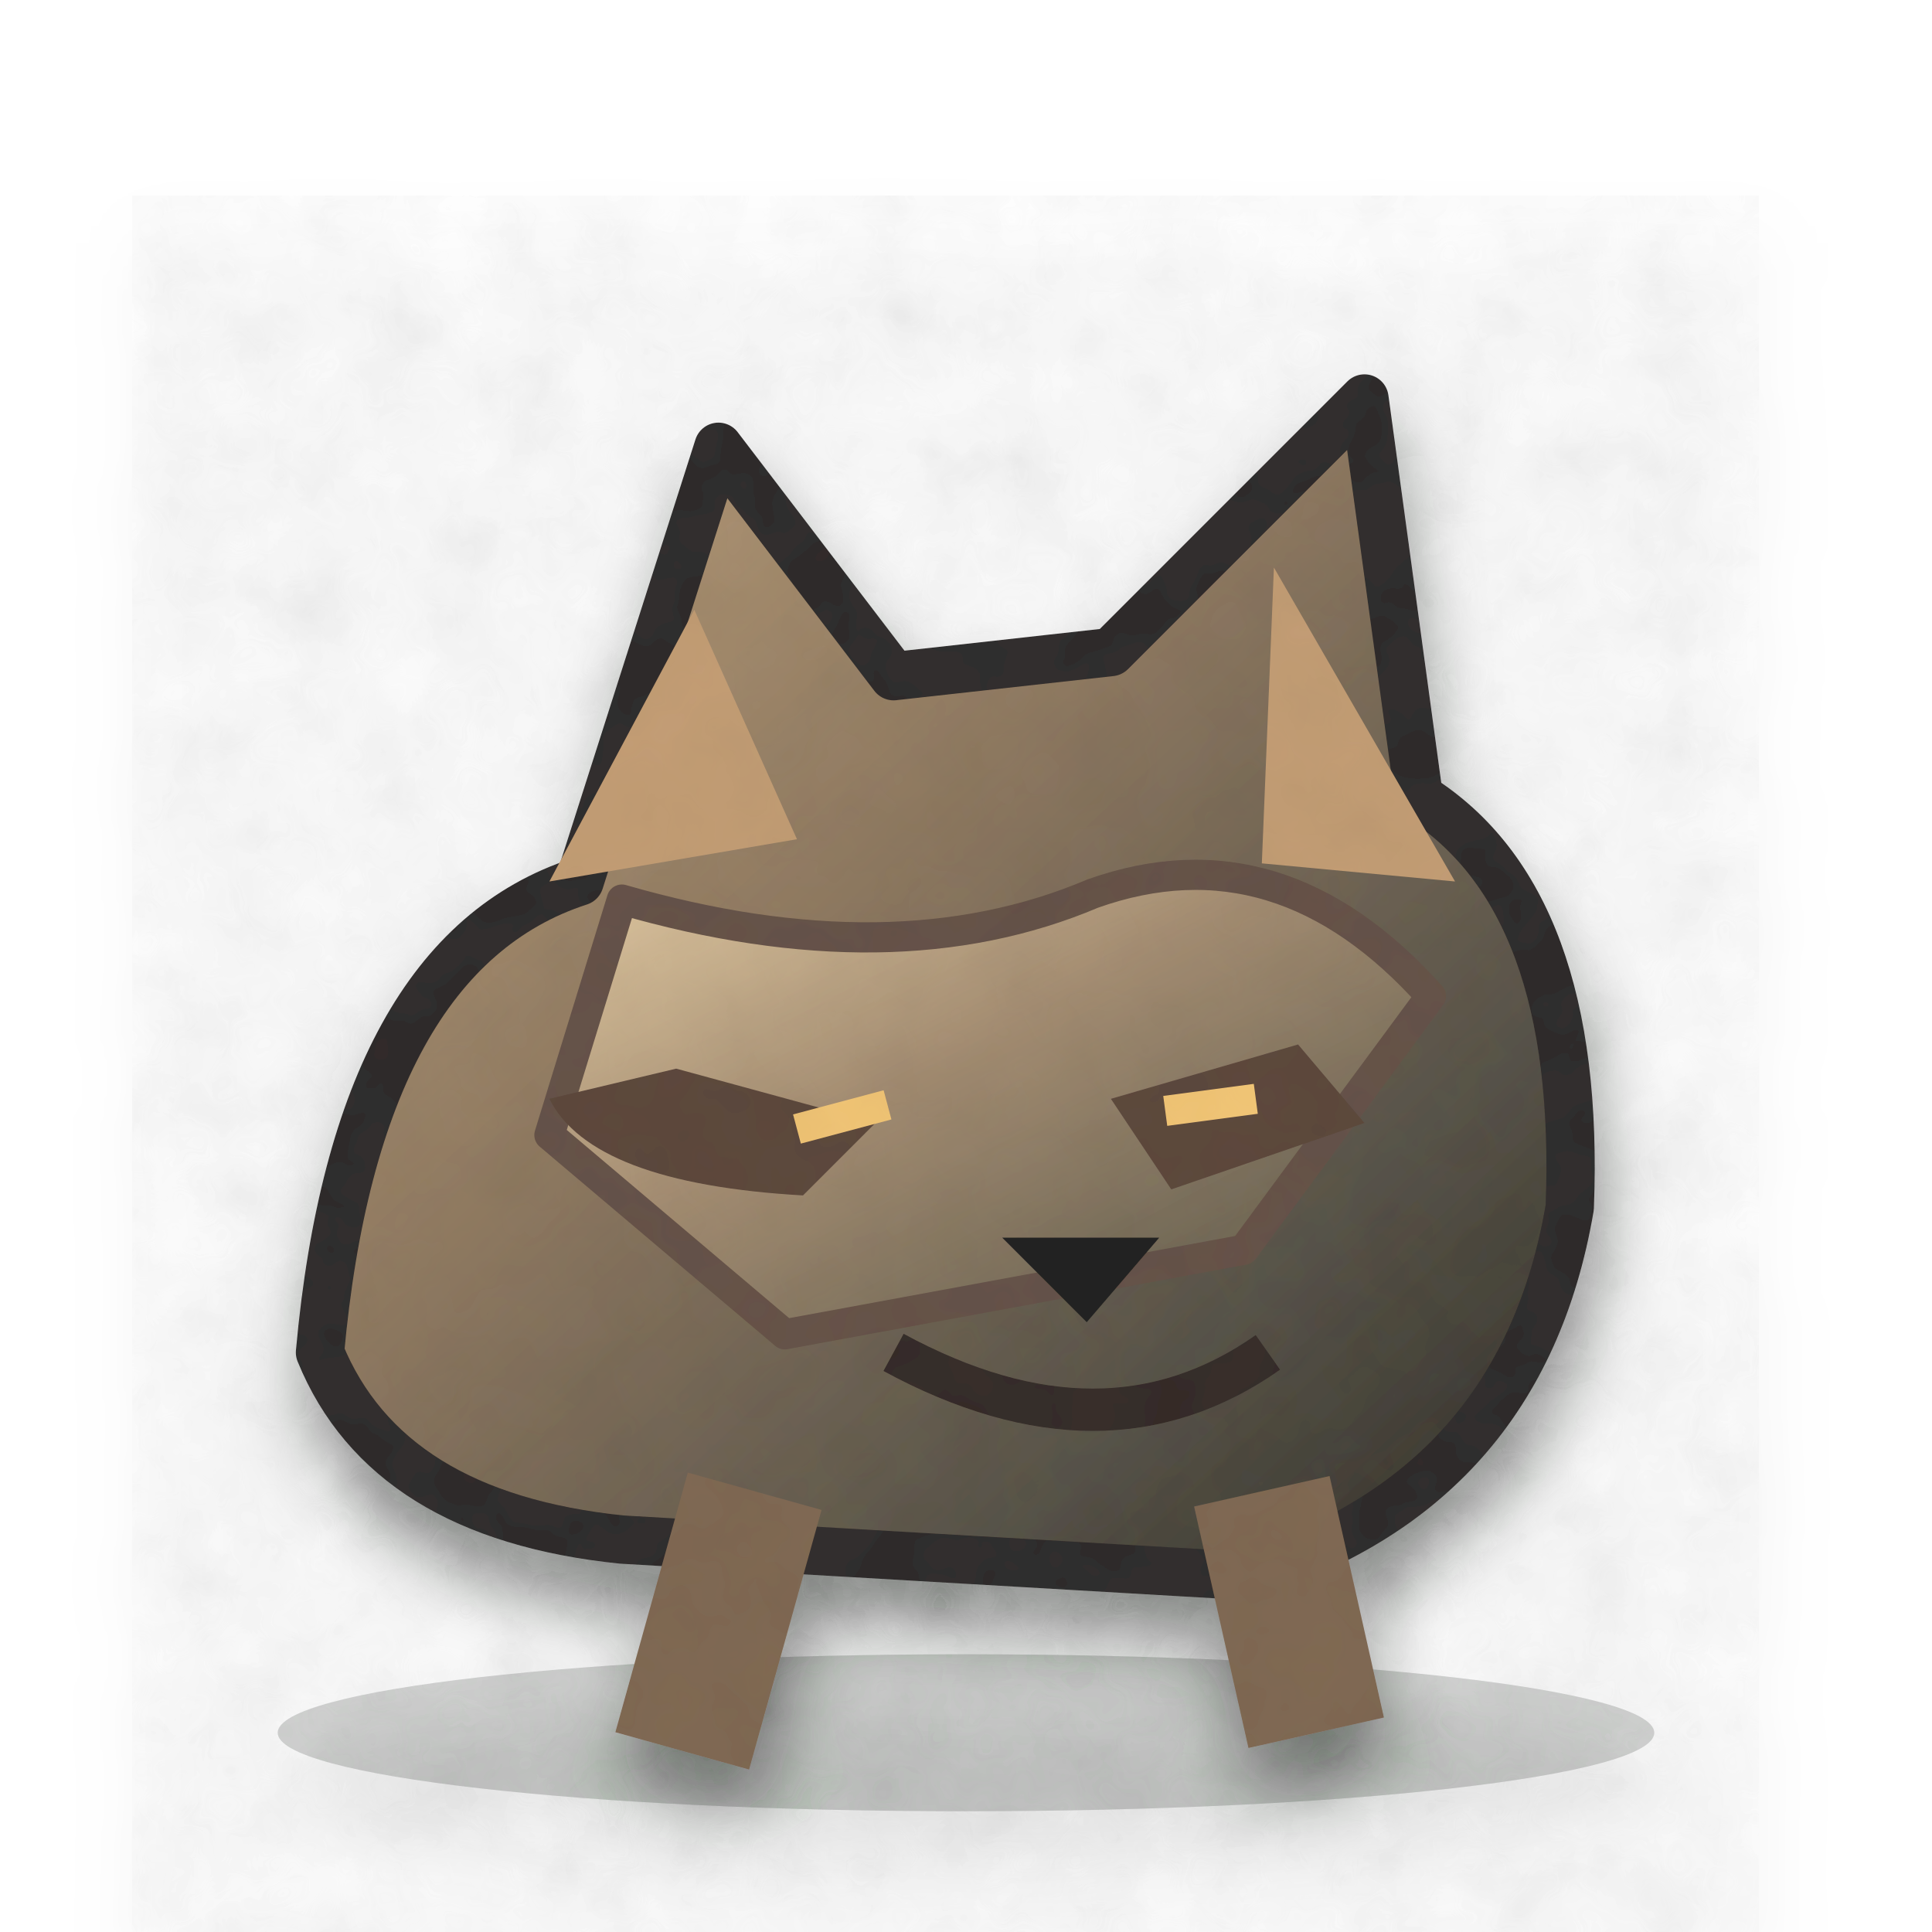
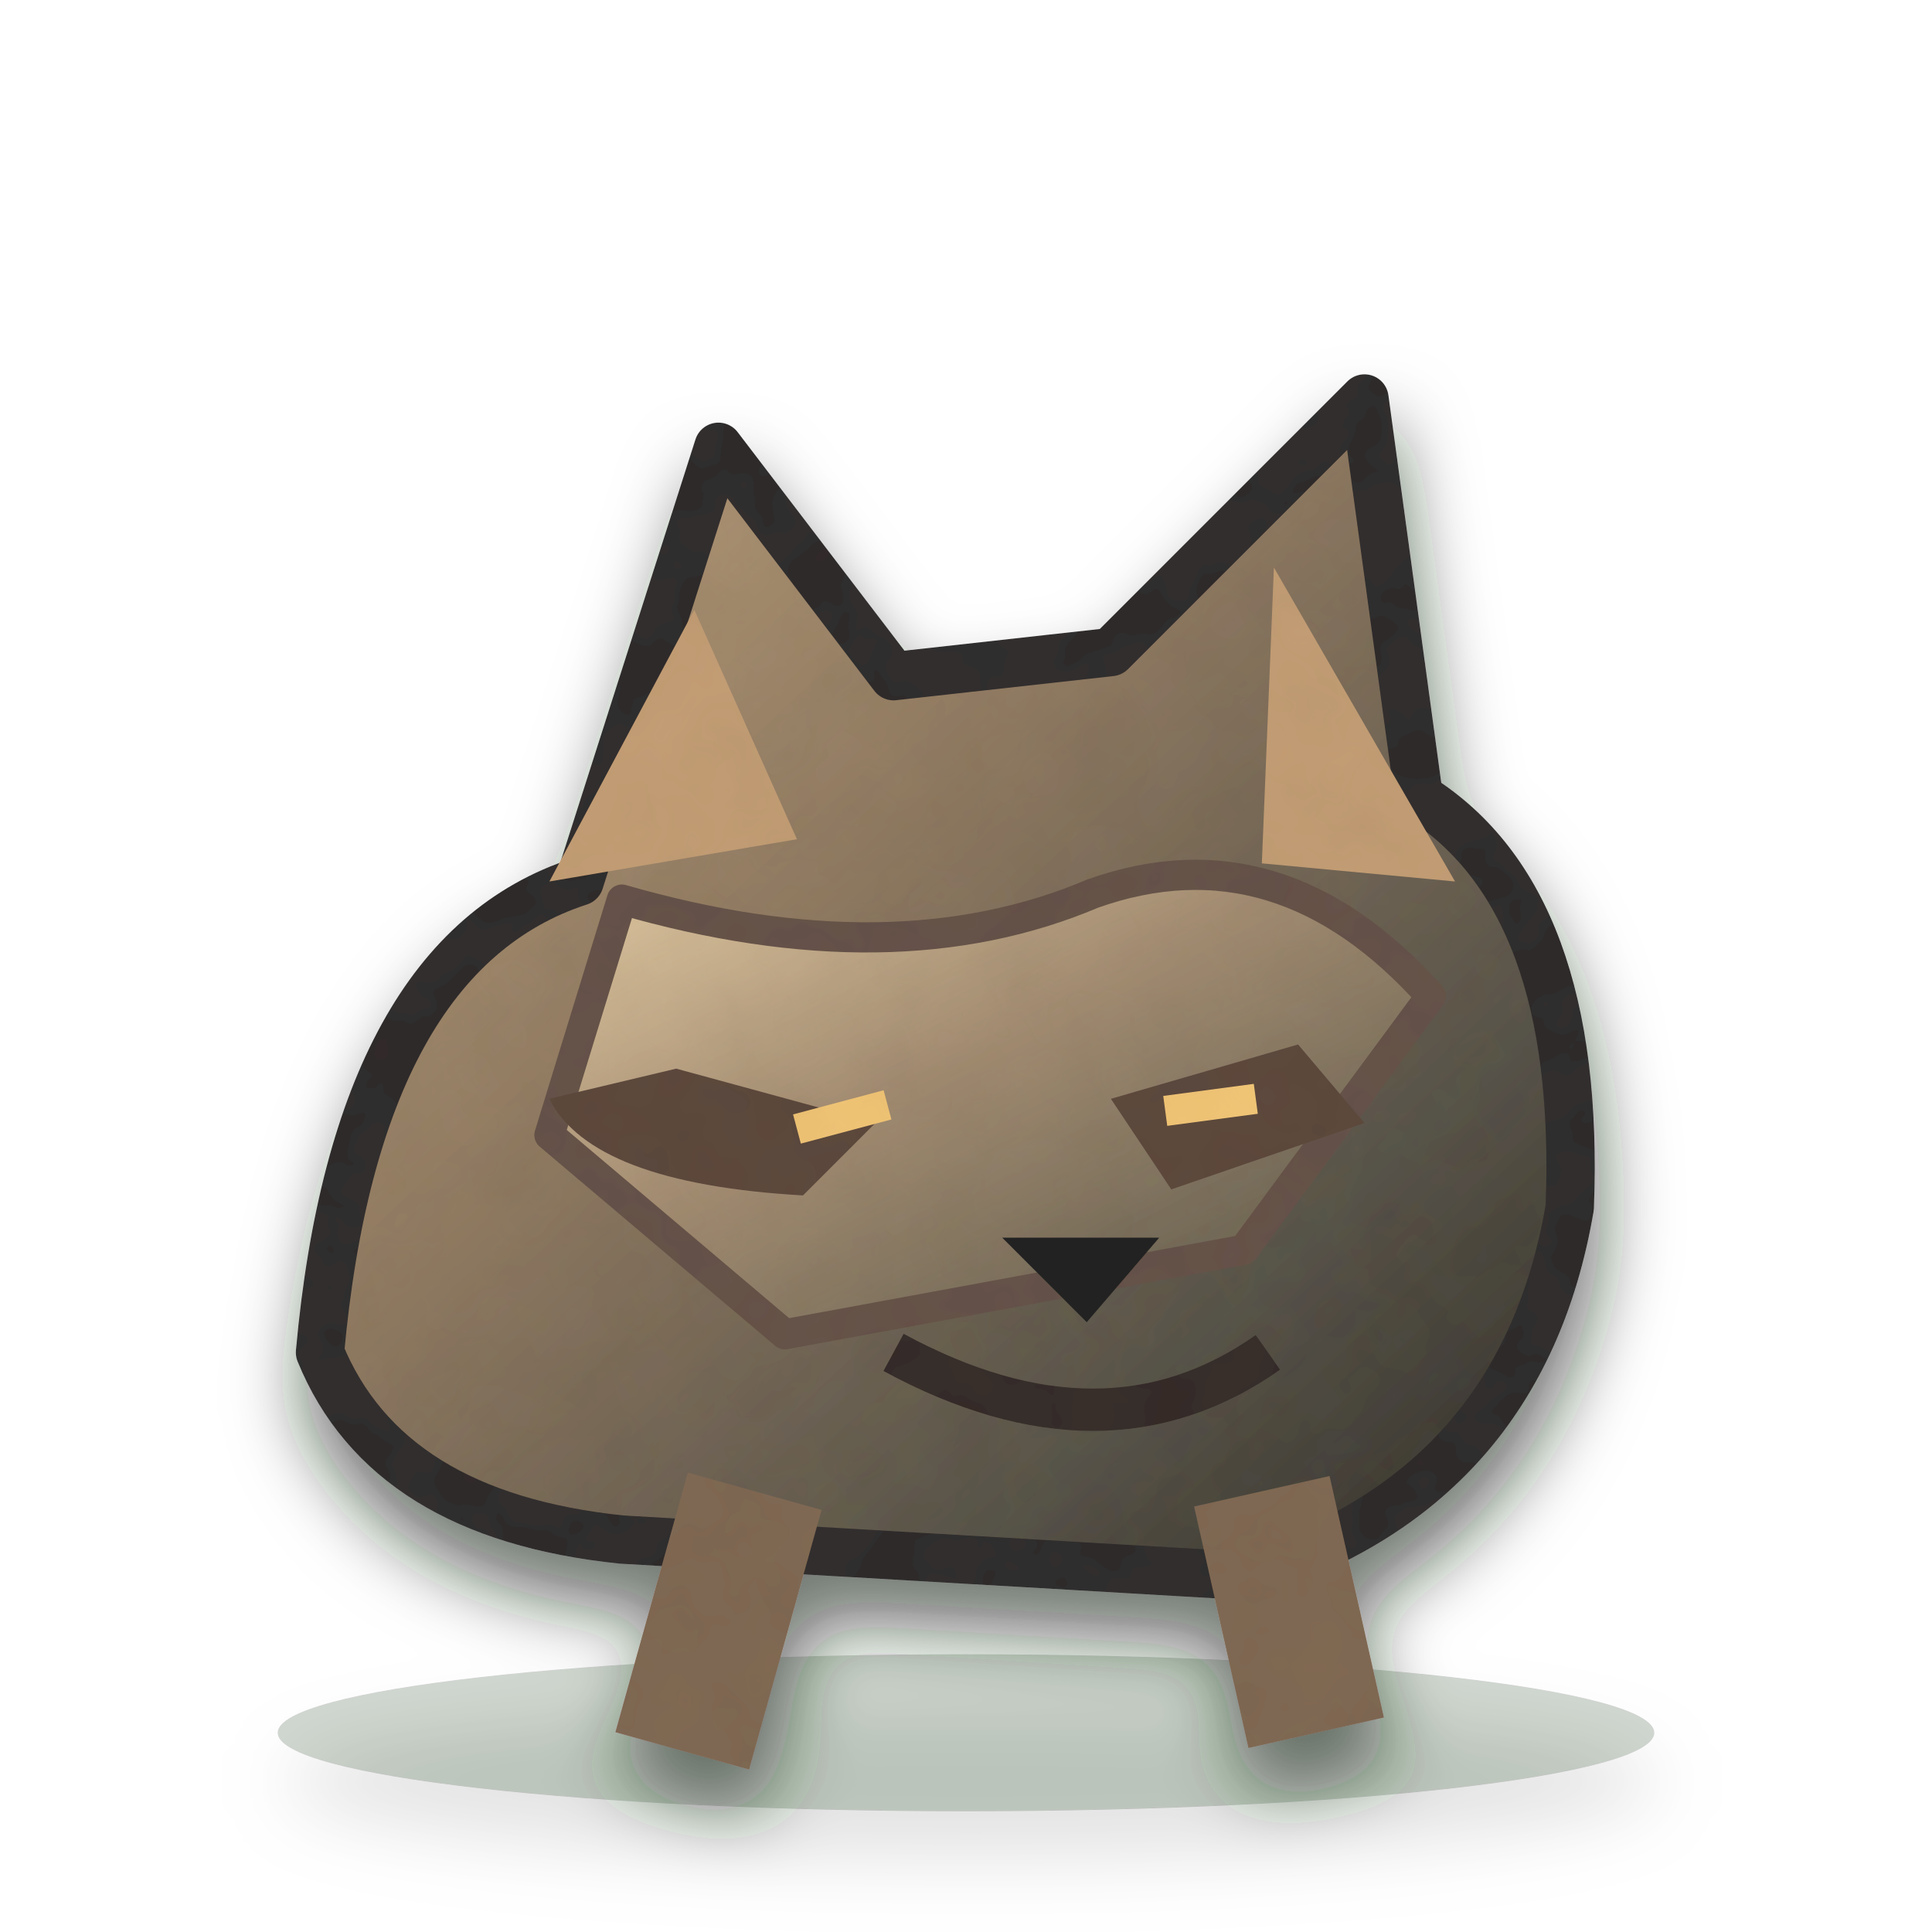
<svg xmlns="http://www.w3.org/2000/svg" viewBox="0 0 320 320" role="img" aria-label="wolf">
  <defs>
    <linearGradient id="hide" x1="0" y1="0" x2="1" y2="1">
      <stop stop-color="#c1a47e" />
      <stop offset=".43" stop-color="#8d7860" />
      <stop offset=".74" stop-color="#5a554a" />
      <stop offset="1" stop-color="#302f2a" />
    </linearGradient>
    <linearGradient id="cloth" x1="0" y1="0" x2=".75" y2="1">
      <stop stop-color="#738071" />
      <stop offset=".45" stop-color="#4f5d53" />
      <stop offset="1" stop-color="#272e2d" />
    </linearGradient>
    <linearGradient id="wood" x1="0" y1="0" x2="1" y2="1">
      <stop stop-color="#c09b65" />
      <stop offset=".5" stop-color="#785436" />
      <stop offset="1" stop-color="#382c25" />
    </linearGradient>
    <linearGradient id="iron" x1="0" y1="0" x2="1" y2="1">
      <stop stop-color="#c6c7b7" />
      <stop offset=".43" stop-color="#7d877d" />
      <stop offset="1" stop-color="#343a3a" />
    </linearGradient>
    <linearGradient id="bone" x1="0" y1="0" x2="1" y2="1">
      <stop stop-color="#e3cba3" />
      <stop offset=".42" stop-color="#a48d72" />
      <stop offset="1" stop-color="#555447" />
    </linearGradient>
    <linearGradient id="feather" x1="0" y1="0" x2="1" y2="1">
      <stop stop-color="#dec08c" />
      <stop offset=".45" stop-color="#ac875a" />
      <stop offset="1" stop-color="#574534" />
    </linearGradient>
    <filter id="texture" x="-15%" y="-15%" width="130%" height="130%">
      <feTurbulence type="fractalNoise" baseFrequency=".085" numOctaves="3" seed="11" result="n" />
      <feColorMatrix in="n" type="saturate" values="0" result="s" />
      <feComponentTransfer in="s" result="a">
        <feFuncA type="linear" slope=".13" />
      </feComponentTransfer>
-       <feBlend in="SourceGraphic" in2="a" mode="multiply" />
+       <feComposite in="a" in2="SourceAlpha" operator="in" result="clip" />
+       <feBlend in="SourceGraphic" in2="clip" mode="multiply" />
    </filter>
    <filter id="shadow" x="-30%" y="-30%" width="160%" height="160%">
      <feDropShadow dx="1" dy="8" stdDeviation="6" flood-color="#1a1b17" flood-opacity=".6" />
    </filter>
  </defs>
  <g filter="url(#shadow)">
    <ellipse cx="160" cy="287" rx="114" ry="13" fill="#141916" opacity=".18" />
    <g filter="url(#texture)">
      <g stroke-linejoin="round">
        <path d="M53 224Q59 158 96 146L119 74L148 112L184 108L226 66L235 132Q262 149 260 200Q252 247 206 261L103 255Q64 251 53 224Z" fill="url(#hide)" stroke="#332e2d" stroke-width="8" />
        <path d="M115 101L132 139L91 146ZM211 94L209 143L241 146Z" fill="#c39d75" />
        <path d="M103 149Q148 162 181 148Q212 137 237 165L206 207L130 221L91 188Z" fill="url(#bone)" stroke="#665348" stroke-width="5" />
        <path d="M112 177L145 186L133 198Q98 196 91 182Z" fill="#5d483e" />
        <path d="M184 182L215 173L226 186L194 197Z" fill="#5d483e" />
        <path d="M132 187L147 183" stroke="#f1c576" stroke-width="5" />
        <path d="M193 184L208 182" stroke="#f1c576" stroke-width="5" />
        <path d="M166 205L192 205L180 219Z" fill="#242322" />
        <path d="M148 224Q183 243 210 224" stroke="#372d2a" stroke-width="7" fill="none" />
        <path d="M125 247L113 290M209 247L218 287" stroke="#806953" stroke-width="23" fill="none" />
      </g>
    </g>
  </g>
</svg>
